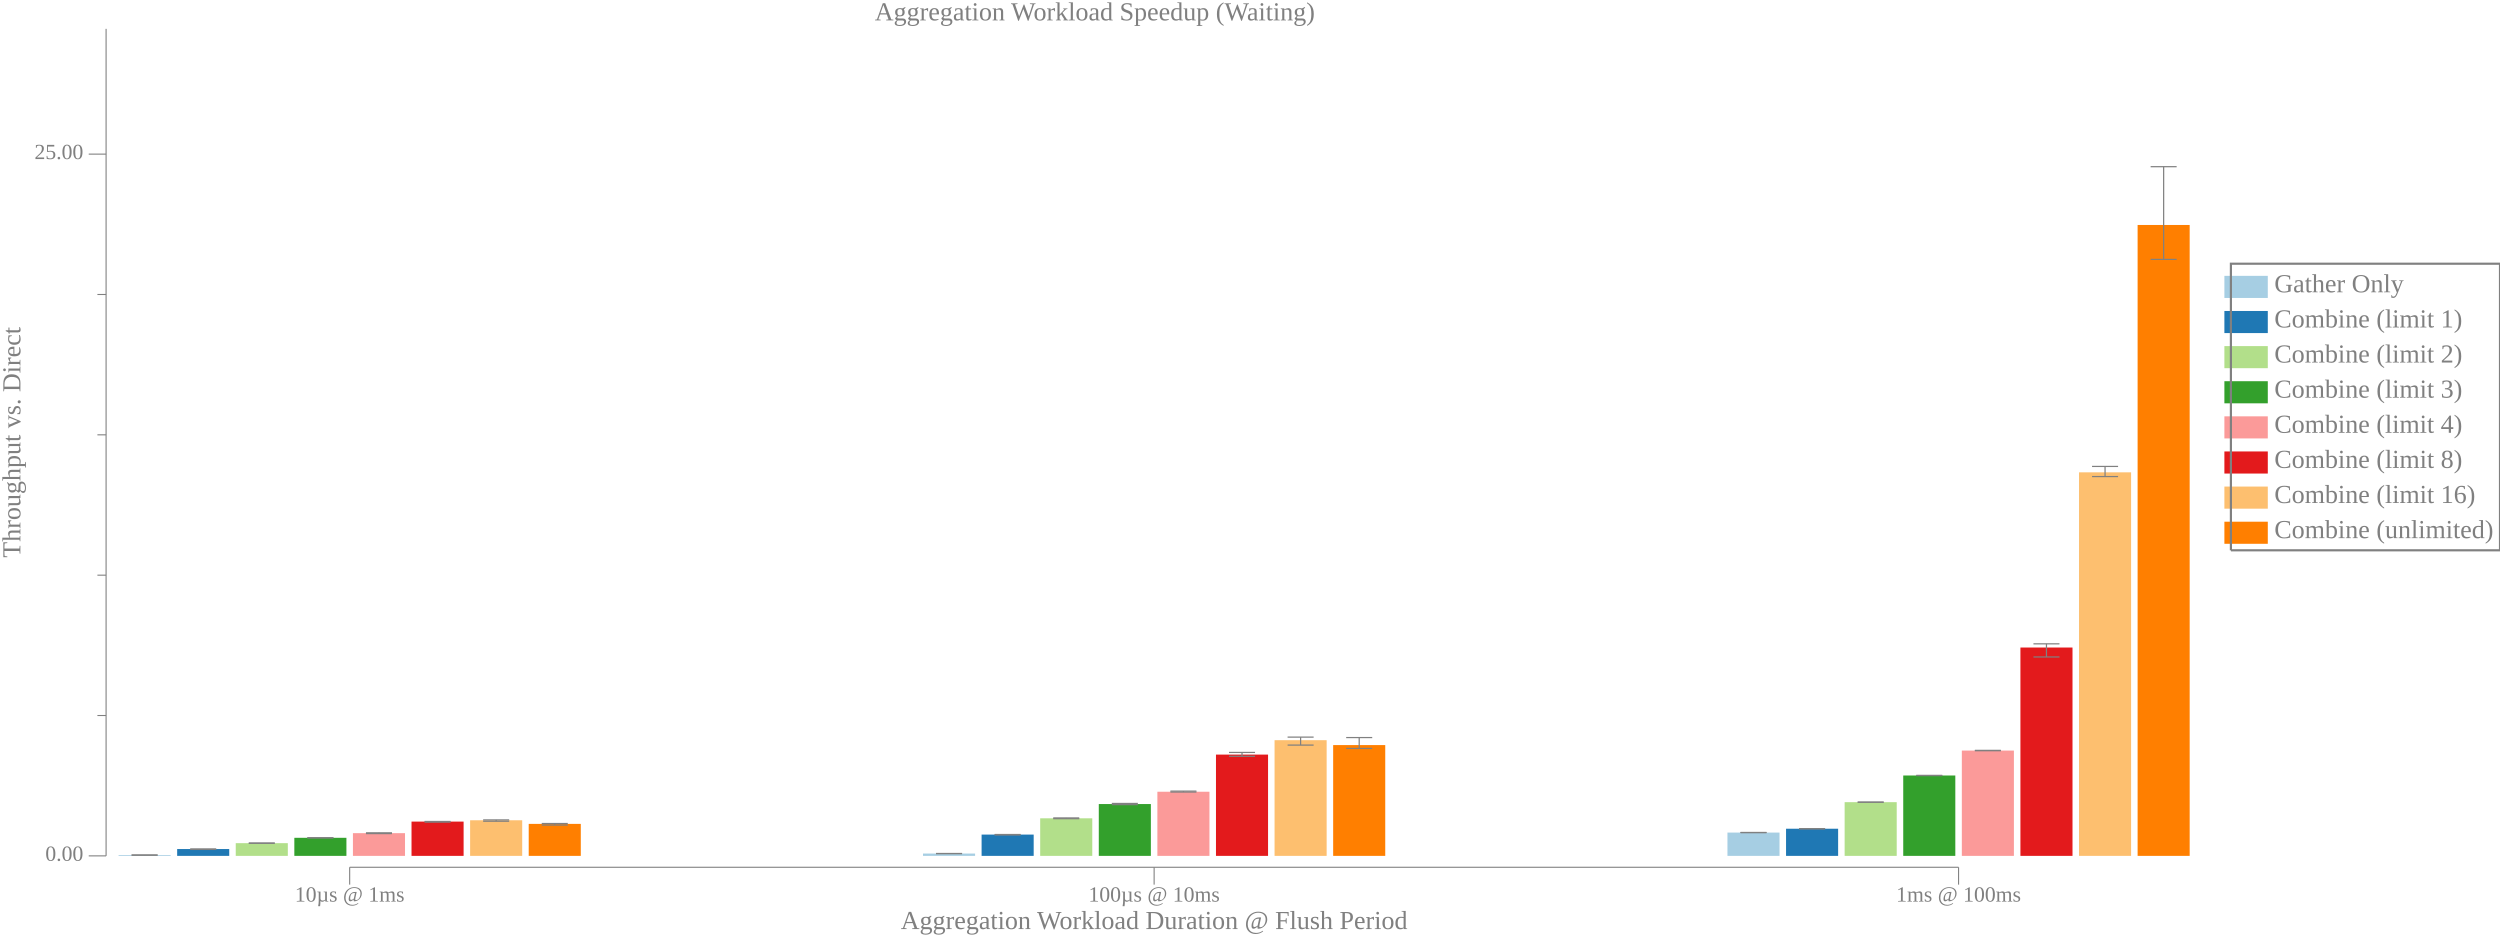
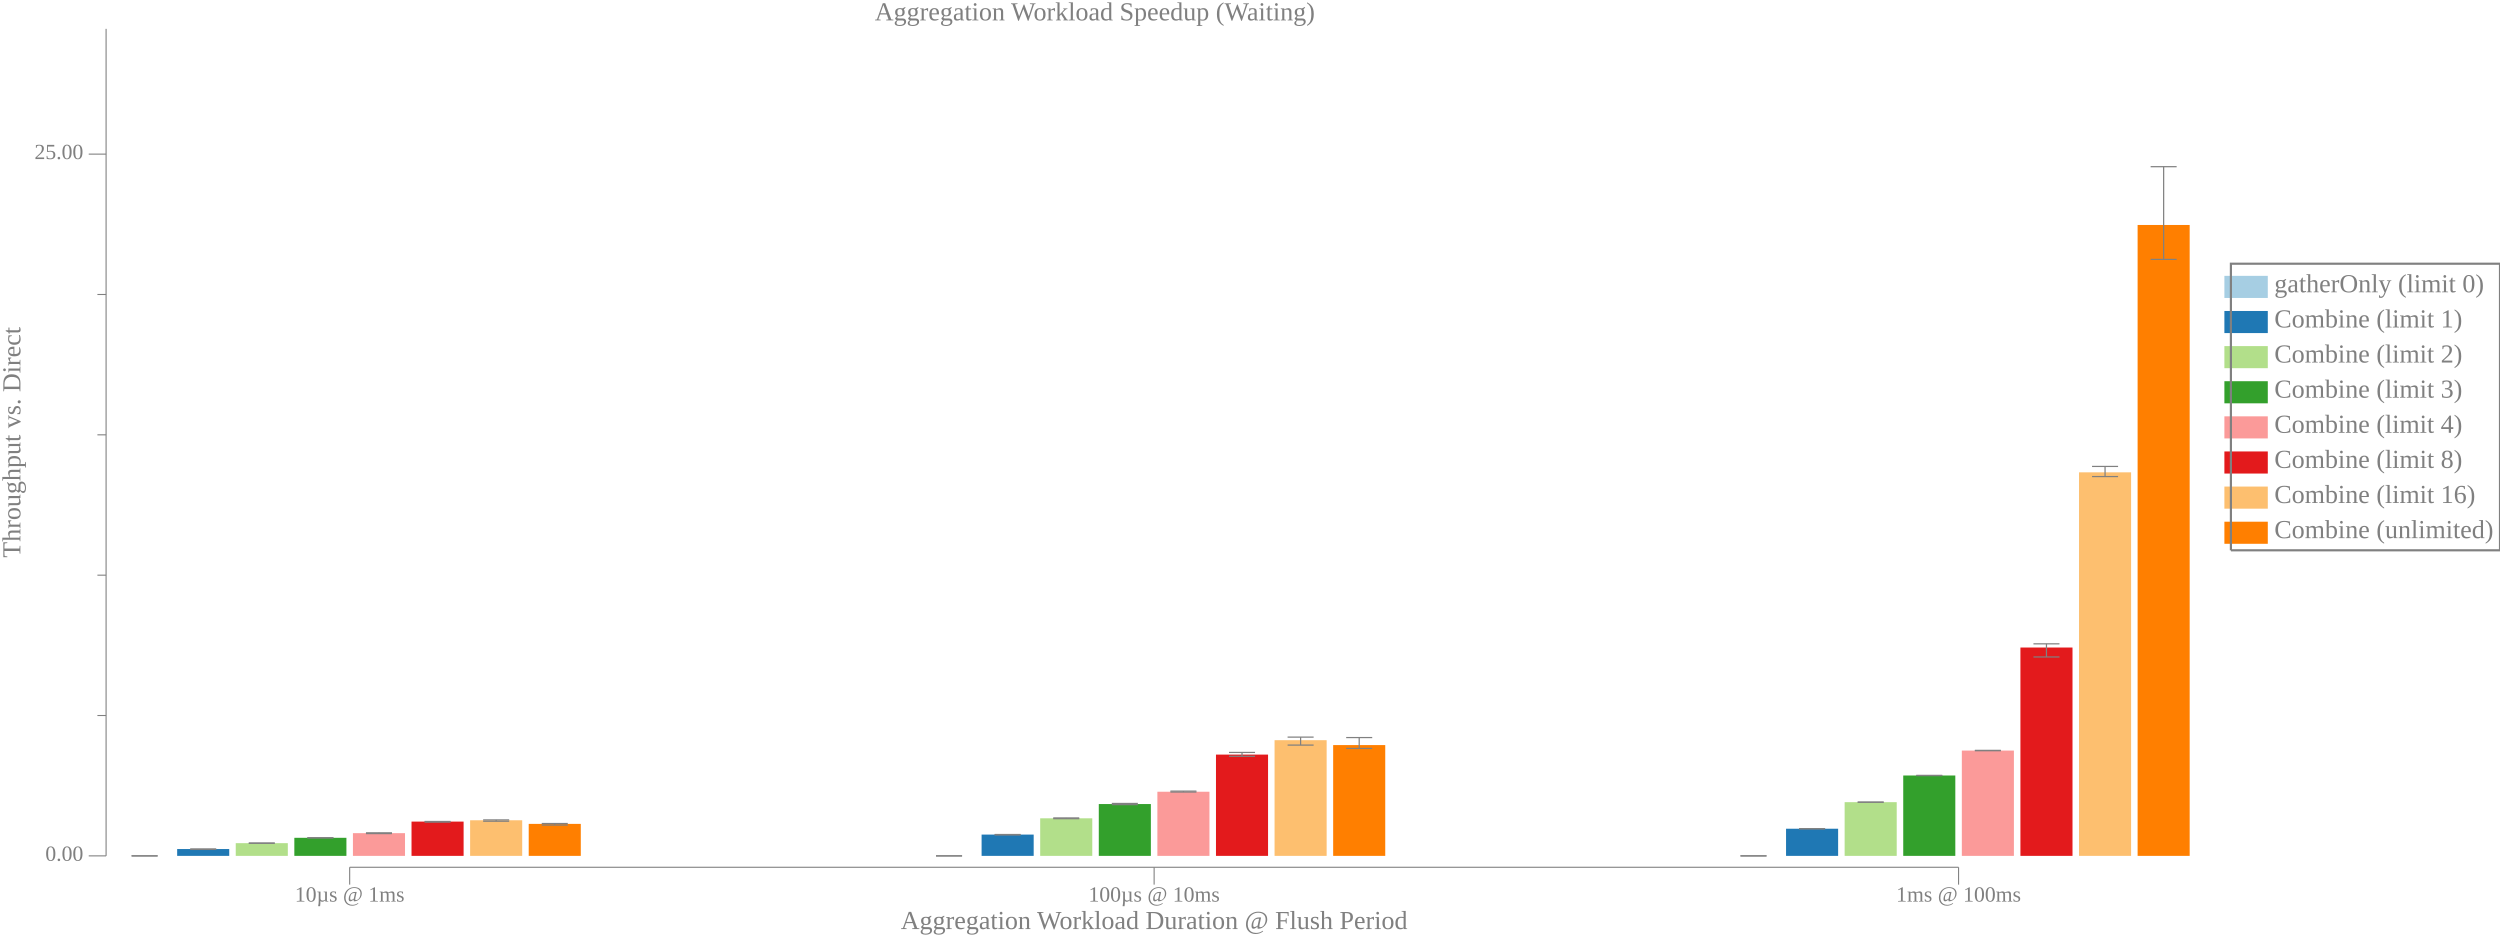
<svg xmlns="http://www.w3.org/2000/svg" width="1152pt" height="432pt" viewBox="0 0 1152 432">
  <g transform="scale(1, -1) translate(0, -432)">
    <path d="M1025,294.7L1025,304.89L1045,304.89L1045,294.7Z" style="fill:#A6CEE3" />
-     <text x="1048" y="-297.31" transform="scale(1, -1)" style="font-family:Liberation Serif;font-variant:normal;font-weight:normal;font-style:normal;font-size:12px;fill:#808080">Gather Only</text>
+     <text x="1048" y="-297.31" transform="scale(1, -1)" style="font-family:Liberation Serif;font-variant:normal;font-weight:normal;font-style:normal;font-size:12px;fill:#808080">gatherOnly (limit 0)</text>
    <path d="M1025,278.52L1025,288.7L1045,288.7L1045,278.52Z" style="fill:#1F78B4" />
    <text x="1048" y="-281.12" transform="scale(1, -1)" style="font-family:Liberation Serif;font-variant:normal;font-weight:normal;font-style:normal;font-size:12px;fill:#808080">Combine (limit 1)</text>
    <path d="M1025,262.34L1025,272.52L1045,272.52L1045,262.34Z" style="fill:#B2DF8A" />
    <text x="1048" y="-264.94" transform="scale(1, -1)" style="font-family:Liberation Serif;font-variant:normal;font-weight:normal;font-style:normal;font-size:12px;fill:#808080">Combine (limit 2)</text>
    <path d="M1025,246.15L1025,256.34L1045,256.34L1045,246.15Z" style="fill:#33A02C" />
    <text x="1048" y="-248.76" transform="scale(1, -1)" style="font-family:Liberation Serif;font-variant:normal;font-weight:normal;font-style:normal;font-size:12px;fill:#808080">Combine (limit 3)</text>
    <path d="M1025,229.97L1025,240.15L1045,240.15L1045,229.97Z" style="fill:#FB9A99" />
    <text x="1048" y="-232.57" transform="scale(1, -1)" style="font-family:Liberation Serif;font-variant:normal;font-weight:normal;font-style:normal;font-size:12px;fill:#808080">Combine (limit 4)</text>
    <path d="M1025,213.79L1025,223.97L1045,223.97L1045,213.79Z" style="fill:#E31A1C" />
    <text x="1048" y="-216.39" transform="scale(1, -1)" style="font-family:Liberation Serif;font-variant:normal;font-weight:normal;font-style:normal;font-size:12px;fill:#808080">Combine (limit 8)</text>
    <path d="M1025,197.6L1025,207.79L1045,207.79L1045,197.6Z" style="fill:#FDBF6F" />
    <text x="1048" y="-200.21" transform="scale(1, -1)" style="font-family:Liberation Serif;font-variant:normal;font-weight:normal;font-style:normal;font-size:12px;fill:#808080">Combine (limit 16)</text>
    <path d="M1025,181.42L1025,191.6L1045,191.6L1045,181.42Z" style="fill:#FF7F00" />
    <text x="1048" y="-184.02" transform="scale(1, -1)" style="font-family:Liberation Serif;font-variant:normal;font-weight:normal;font-style:normal;font-size:12px;fill:#808080">Combine (unlimited)</text>
    <path d="M1028,178.42L1028,310.48L1152,310.48L1152,178.42L1028,178.42" style="fill:none;stroke:#808080" />
    <path d="M0,0L1009,0L1009,432L0,432Z" style="fill:#-8000000000000000-8000000000000000-8000000000000000;fill-opacity:0" />
    <text x="403.11" y="-422.61" transform="scale(1, -1)" style="font-family:Liberation Serif;font-variant:normal;font-weight:normal;font-style:normal;font-size:12px;fill:#808080">Aggregation Workload Speedup (Waiting)</text>
    <text x="415.07" y="-3.902" transform="scale(1, -1)" style="font-family:Liberation Serif;font-variant:normal;font-weight:normal;font-style:normal;font-size:12px;fill:#808080">Aggregation Workload Duration @ Flush Period</text>
    <text x="135.87" y="-16.541" transform="scale(1, -1)" style="font-family:Liberation Serif;font-variant:normal;font-weight:normal;font-style:normal;font-size:10px;fill:#808080">10µs @ 1ms</text>
    <text x="501.56" y="-16.541" transform="scale(1, -1)" style="font-family:Liberation Serif;font-variant:normal;font-weight:normal;font-style:normal;font-size:10px;fill:#808080">100µs @ 10ms</text>
    <text x="873.74" y="-16.541" transform="scale(1, -1)" style="font-family:Liberation Serif;font-variant:normal;font-weight:normal;font-style:normal;font-size:10px;fill:#808080">1ms @ 100ms</text>
    <path d="M161.13,24.363L161.13,32.363" style="fill:none;stroke:#808080;stroke-width:0.5" />
    <path d="M531.82,24.363L531.82,32.363" style="fill:none;stroke:#808080;stroke-width:0.5" />
    <path d="M902.51,24.363L902.51,32.363" style="fill:none;stroke:#808080;stroke-width:0.5" />
    <path d="M161.13,32.363L902.51,32.363" style="fill:none;stroke:#808080;stroke-width:0.5" />
    <g transform="rotate(90)">
      <text x="175.01" y="9.387" transform="scale(1, -1)" style="font-family:Liberation Serif;font-variant:normal;font-weight:normal;font-style:normal;font-size:12px;fill:#808080">Throughput vs. Direct</text>
    </g>
    <text x="20.885" y="-35.328" transform="scale(1, -1)" style="font-family:Liberation Serif;font-variant:normal;font-weight:normal;font-style:normal;font-size:10px;fill:#808080">0.00</text>
    <text x="15.885" y="-358.69" transform="scale(1, -1)" style="font-family:Liberation Serif;font-variant:normal;font-weight:normal;font-style:normal;font-size:10px;fill:#808080">25.00</text>
    <path d="M40.885,37.613L48.885,37.613" style="fill:none;stroke:#808080;stroke-width:0.5" />
    <path d="M40.885,360.98L48.885,360.98" style="fill:none;stroke:#808080;stroke-width:0.5" />
    <path d="M44.885,102.29L48.885,102.29" style="fill:none;stroke:#808080;stroke-width:0.5" />
    <path d="M44.885,166.96L48.885,166.96" style="fill:none;stroke:#808080;stroke-width:0.5" />
    <path d="M44.885,231.63L48.885,231.63" style="fill:none;stroke:#808080;stroke-width:0.5" />
    <path d="M44.885,296.3L48.885,296.3" style="fill:none;stroke:#808080;stroke-width:0.5" />
    <path d="M48.885,37.613L48.885,418.71" style="fill:none;stroke:#808080;stroke-width:0.5" />
-     <path d="M54.635,37.613L54.635,37.974L78.635,37.974L78.635,37.613Z" style="fill:#A6CEE3" />
-     <path d="M66.635,37.963L66.635,37.997" style="fill:none;stroke:#808080;stroke-width:0.567" />
-     <path d="M60.635,37.963L72.635,37.963" style="fill:none;stroke:#808080;stroke-width:0.567" />
-     <path d="M60.635,37.997L72.635,37.997" style="fill:none;stroke:#808080;stroke-width:0.567" />
-     <path d="M425.32,37.613L425.32,38.685L449.32,38.685L449.32,37.613Z" style="fill:#A6CEE3" />
-     <path d="M437.32,38.676L437.32,38.696" style="fill:none;stroke:#808080;stroke-width:0.567" />
-     <path d="M431.32,38.676L443.32,38.676" style="fill:none;stroke:#808080;stroke-width:0.567" />
-     <path d="M431.32,38.696L443.32,38.696" style="fill:none;stroke:#808080;stroke-width:0.567" />
-     <path d="M796.01,37.613L796.01,48.351L820.01,48.351L820.01,37.613Z" style="fill:#A6CEE3" />
-     <path d="M808.01,48.323L808.01,48.403" style="fill:none;stroke:#808080;stroke-width:0.567" />
-     <path d="M802.01,48.323L814.01,48.323" style="fill:none;stroke:#808080;stroke-width:0.567" />
-     <path d="M802.01,48.403L814.01,48.403" style="fill:none;stroke:#808080;stroke-width:0.567" />
+     <path d="M54.635,37.613L54.635,37.613L78.635,37.613L78.635,37.613Z" style="fill:#A6CEE3" />
+     <path d="M66.635,37.613L66.635,37.613" style="fill:none;stroke:#808080;stroke-width:0.567" />
+     <path d="M60.635,37.613L72.635,37.613" style="fill:none;stroke:#808080;stroke-width:0.567" />
+     <path d="M60.635,37.613L72.635,37.613" style="fill:none;stroke:#808080;stroke-width:0.567" />
+     <path d="M425.32,37.613L425.32,37.613L449.32,37.613L449.32,37.613Z" style="fill:#A6CEE3" />
+     <path d="M437.32,37.613L437.32,37.613" style="fill:none;stroke:#808080;stroke-width:0.567" />
+     <path d="M431.32,37.613L443.32,37.613" style="fill:none;stroke:#808080;stroke-width:0.567" />
+     <path d="M431.32,37.613L443.32,37.613" style="fill:none;stroke:#808080;stroke-width:0.567" />
+     <path d="M796.01,37.613L796.01,37.613L820.01,37.613L820.01,37.613Z" style="fill:#A6CEE3" />
+     <path d="M808.01,37.613L808.01,37.613" style="fill:none;stroke:#808080;stroke-width:0.567" />
+     <path d="M802.01,37.613L814.01,37.613" style="fill:none;stroke:#808080;stroke-width:0.567" />
+     <path d="M802.01,37.613L814.01,37.613" style="fill:none;stroke:#808080;stroke-width:0.567" />
    <path d="M81.635,37.613L81.635,40.765L105.63,40.765L105.63,37.613Z" style="fill:#1F78B4" />
    <path d="M93.635,40.588L93.635,40.795" style="fill:none;stroke:#808080;stroke-width:0.567" />
    <path d="M87.635,40.588L99.635,40.588" style="fill:none;stroke:#808080;stroke-width:0.567" />
    <path d="M87.635,40.795L99.635,40.795" style="fill:none;stroke:#808080;stroke-width:0.567" />
    <path d="M452.32,37.613L452.32,47.424L476.32,47.424L476.32,37.613Z" style="fill:#1F78B4" />
    <path d="M464.32,47.271L464.32,47.462" style="fill:none;stroke:#808080;stroke-width:0.567" />
    <path d="M458.32,47.271L470.32,47.271" style="fill:none;stroke:#808080;stroke-width:0.567" />
    <path d="M458.32,47.462L470.32,47.462" style="fill:none;stroke:#808080;stroke-width:0.567" />
    <path d="M823.01,37.613L823.01,50.122L847.01,50.122L847.01,37.613Z" style="fill:#1F78B4" />
    <path d="M835.01,50.093L835.01,50.136" style="fill:none;stroke:#808080;stroke-width:0.567" />
    <path d="M829.01,50.093L841.01,50.093" style="fill:none;stroke:#808080;stroke-width:0.567" />
    <path d="M829.01,50.136L841.01,50.136" style="fill:none;stroke:#808080;stroke-width:0.567" />
    <path d="M108.63,37.613L108.63,43.472L132.63,43.472L132.63,37.613Z" style="fill:#B2DF8A" />
    <path d="M120.63,43.403L120.63,43.534" style="fill:none;stroke:#808080;stroke-width:0.567" />
    <path d="M114.63,43.403L126.63,43.403" style="fill:none;stroke:#808080;stroke-width:0.567" />
    <path d="M114.63,43.534L126.63,43.534" style="fill:none;stroke:#808080;stroke-width:0.567" />
    <path d="M479.32,37.613L479.32,54.925L503.32,54.925L503.32,37.613Z" style="fill:#B2DF8A" />
    <path d="M491.32,54.752L491.32,55.102" style="fill:none;stroke:#808080;stroke-width:0.567" />
    <path d="M485.32,54.752L497.32,54.752" style="fill:none;stroke:#808080;stroke-width:0.567" />
    <path d="M485.32,55.102L497.32,55.102" style="fill:none;stroke:#808080;stroke-width:0.567" />
    <path d="M850.01,37.613L850.01,62.363L874.01,62.363L874.01,37.613Z" style="fill:#B2DF8A" />
    <path d="M862.01,62.305L862.01,62.409" style="fill:none;stroke:#808080;stroke-width:0.567" />
    <path d="M856.01,62.305L868.01,62.305" style="fill:none;stroke:#808080;stroke-width:0.567" />
    <path d="M856.01,62.409L868.01,62.409" style="fill:none;stroke:#808080;stroke-width:0.567" />
    <path d="M135.63,37.613L135.63,45.941L159.63,45.941L159.63,37.613Z" style="fill:#33A02C" />
    <path d="M147.63,45.904L147.63,45.977" style="fill:none;stroke:#808080;stroke-width:0.567" />
    <path d="M141.63,45.904L153.63,45.904" style="fill:none;stroke:#808080;stroke-width:0.567" />
    <path d="M141.63,45.977L153.63,45.977" style="fill:none;stroke:#808080;stroke-width:0.567" />
    <path d="M506.32,37.613L506.32,61.495L530.32,61.495L530.32,37.613Z" style="fill:#33A02C" />
    <path d="M518.32,61.219L518.32,61.772" style="fill:none;stroke:#808080;stroke-width:0.567" />
    <path d="M512.32,61.219L524.32,61.219" style="fill:none;stroke:#808080;stroke-width:0.567" />
    <path d="M512.32,61.772L524.32,61.772" style="fill:none;stroke:#808080;stroke-width:0.567" />
    <path d="M877.01,37.613L877.01,74.651L901.01,74.651L901.01,37.613Z" style="fill:#33A02C" />
    <path d="M889.01,74.58L889.01,74.709" style="fill:none;stroke:#808080;stroke-width:0.567" />
    <path d="M883.01,74.58L895.01,74.58" style="fill:none;stroke:#808080;stroke-width:0.567" />
    <path d="M883.01,74.709L895.01,74.709" style="fill:none;stroke:#808080;stroke-width:0.567" />
    <path d="M162.63,37.613L162.63,48.081L186.63,48.081L186.63,37.613Z" style="fill:#FB9A99" />
    <path d="M174.63,47.878L174.63,48.243" style="fill:none;stroke:#808080;stroke-width:0.567" />
    <path d="M168.63,47.878L180.63,47.878" style="fill:none;stroke:#808080;stroke-width:0.567" />
    <path d="M168.63,48.243L180.63,48.243" style="fill:none;stroke:#808080;stroke-width:0.567" />
    <path d="M533.32,37.613L533.32,67.167L557.32,67.167L557.32,37.613Z" style="fill:#FB9A99" />
    <path d="M545.32,67.025L545.32,67.456" style="fill:none;stroke:#808080;stroke-width:0.567" />
    <path d="M539.32,67.025L551.32,67.025" style="fill:none;stroke:#808080;stroke-width:0.567" />
    <path d="M539.32,67.456L551.32,67.456" style="fill:none;stroke:#808080;stroke-width:0.567" />
    <path d="M904.01,37.613L904.01,86.137L928.01,86.137L928.01,37.613Z" style="fill:#FB9A99" />
    <path d="M916.01,86.066L916.01,86.234" style="fill:none;stroke:#808080;stroke-width:0.567" />
    <path d="M910.01,86.066L922.01,86.066" style="fill:none;stroke:#808080;stroke-width:0.567" />
    <path d="M910.01,86.234L922.01,86.234" style="fill:none;stroke:#808080;stroke-width:0.567" />
    <path d="M189.63,37.613L189.63,53.41L213.63,53.41L213.63,37.613Z" style="fill:#E31A1C" />
    <path d="M201.63,53.171L201.63,53.467" style="fill:none;stroke:#808080;stroke-width:0.567" />
    <path d="M195.63,53.171L207.63,53.171" style="fill:none;stroke:#808080;stroke-width:0.567" />
    <path d="M195.63,53.467L207.63,53.467" style="fill:none;stroke:#808080;stroke-width:0.567" />
    <path d="M560.32,37.613L560.32,84.281L584.32,84.281L584.32,37.613Z" style="fill:#E31A1C" />
    <path d="M572.32,83.497L572.32,85.277" style="fill:none;stroke:#808080;stroke-width:0.567" />
    <path d="M566.32,83.497L578.32,83.497" style="fill:none;stroke:#808080;stroke-width:0.567" />
    <path d="M566.32,85.277L578.32,85.277" style="fill:none;stroke:#808080;stroke-width:0.567" />
    <path d="M931.01,37.613L931.01,133.62L955.01,133.62L955.01,37.613Z" style="fill:#E31A1C" />
    <path d="M943.01,129.27L943.01,135.32" style="fill:none;stroke:#808080;stroke-width:0.567" />
    <path d="M937.01,129.27L949.01,129.27" style="fill:none;stroke:#808080;stroke-width:0.567" />
    <path d="M937.01,135.32L949.01,135.32" style="fill:none;stroke:#808080;stroke-width:0.567" />
    <path d="M216.63,37.613L216.63,54.022L240.63,54.022L240.63,37.613Z" style="fill:#FDBF6F" />
    <path d="M228.63,53.583L228.63,54.19" style="fill:none;stroke:#808080;stroke-width:0.567" />
    <path d="M222.63,53.583L234.63,53.583" style="fill:none;stroke:#808080;stroke-width:0.567" />
    <path d="M222.63,54.19L234.63,54.19" style="fill:none;stroke:#808080;stroke-width:0.567" />
    <path d="M587.32,37.613L587.32,90.924L611.32,90.924L611.32,37.613Z" style="fill:#FDBF6F" />
    <path d="M599.32,88.659L599.32,92.337" style="fill:none;stroke:#808080;stroke-width:0.567" />
    <path d="M593.32,88.659L605.32,88.659" style="fill:none;stroke:#808080;stroke-width:0.567" />
    <path d="M593.32,92.337L605.32,92.337" style="fill:none;stroke:#808080;stroke-width:0.567" />
    <path d="M958.01,37.613L958.01,214.35L982.01,214.35L982.01,37.613Z" style="fill:#FDBF6F" />
    <path d="M970.01,212.4L970.01,217.07" style="fill:none;stroke:#808080;stroke-width:0.567" />
    <path d="M964.01,212.4L976.01,212.4" style="fill:none;stroke:#808080;stroke-width:0.567" />
    <path d="M964.01,217.07L976.01,217.07" style="fill:none;stroke:#808080;stroke-width:0.567" />
    <path d="M243.63,37.613L243.63,52.353L267.63,52.353L267.63,37.613Z" style="fill:#FF7F00" />
    <path d="M255.63,51.824L255.63,52.525" style="fill:none;stroke:#808080;stroke-width:0.567" />
    <path d="M249.63,51.824L261.63,51.824" style="fill:none;stroke:#808080;stroke-width:0.567" />
    <path d="M249.63,52.525L261.63,52.525" style="fill:none;stroke:#808080;stroke-width:0.567" />
    <path d="M614.32,37.613L614.32,88.667L638.32,88.667L638.32,37.613Z" style="fill:#FF7F00" />
    <path d="M626.32,87.124L626.32,92.131" style="fill:none;stroke:#808080;stroke-width:0.567" />
    <path d="M620.32,87.124L632.32,87.124" style="fill:none;stroke:#808080;stroke-width:0.567" />
    <path d="M620.32,92.131L632.32,92.131" style="fill:none;stroke:#808080;stroke-width:0.567" />
    <path d="M985.01,37.613L985.01,328.33L1009,328.33L1009,37.613Z" style="fill:#FF7F00" />
    <path d="M997.01,312.47L997.01,355.19" style="fill:none;stroke:#808080;stroke-width:0.567" />
    <path d="M991.01,312.47L1003,312.47" style="fill:none;stroke:#808080;stroke-width:0.567" />
    <path d="M991.01,355.19L1003,355.19" style="fill:none;stroke:#808080;stroke-width:0.567" />
  </g>
</svg>
